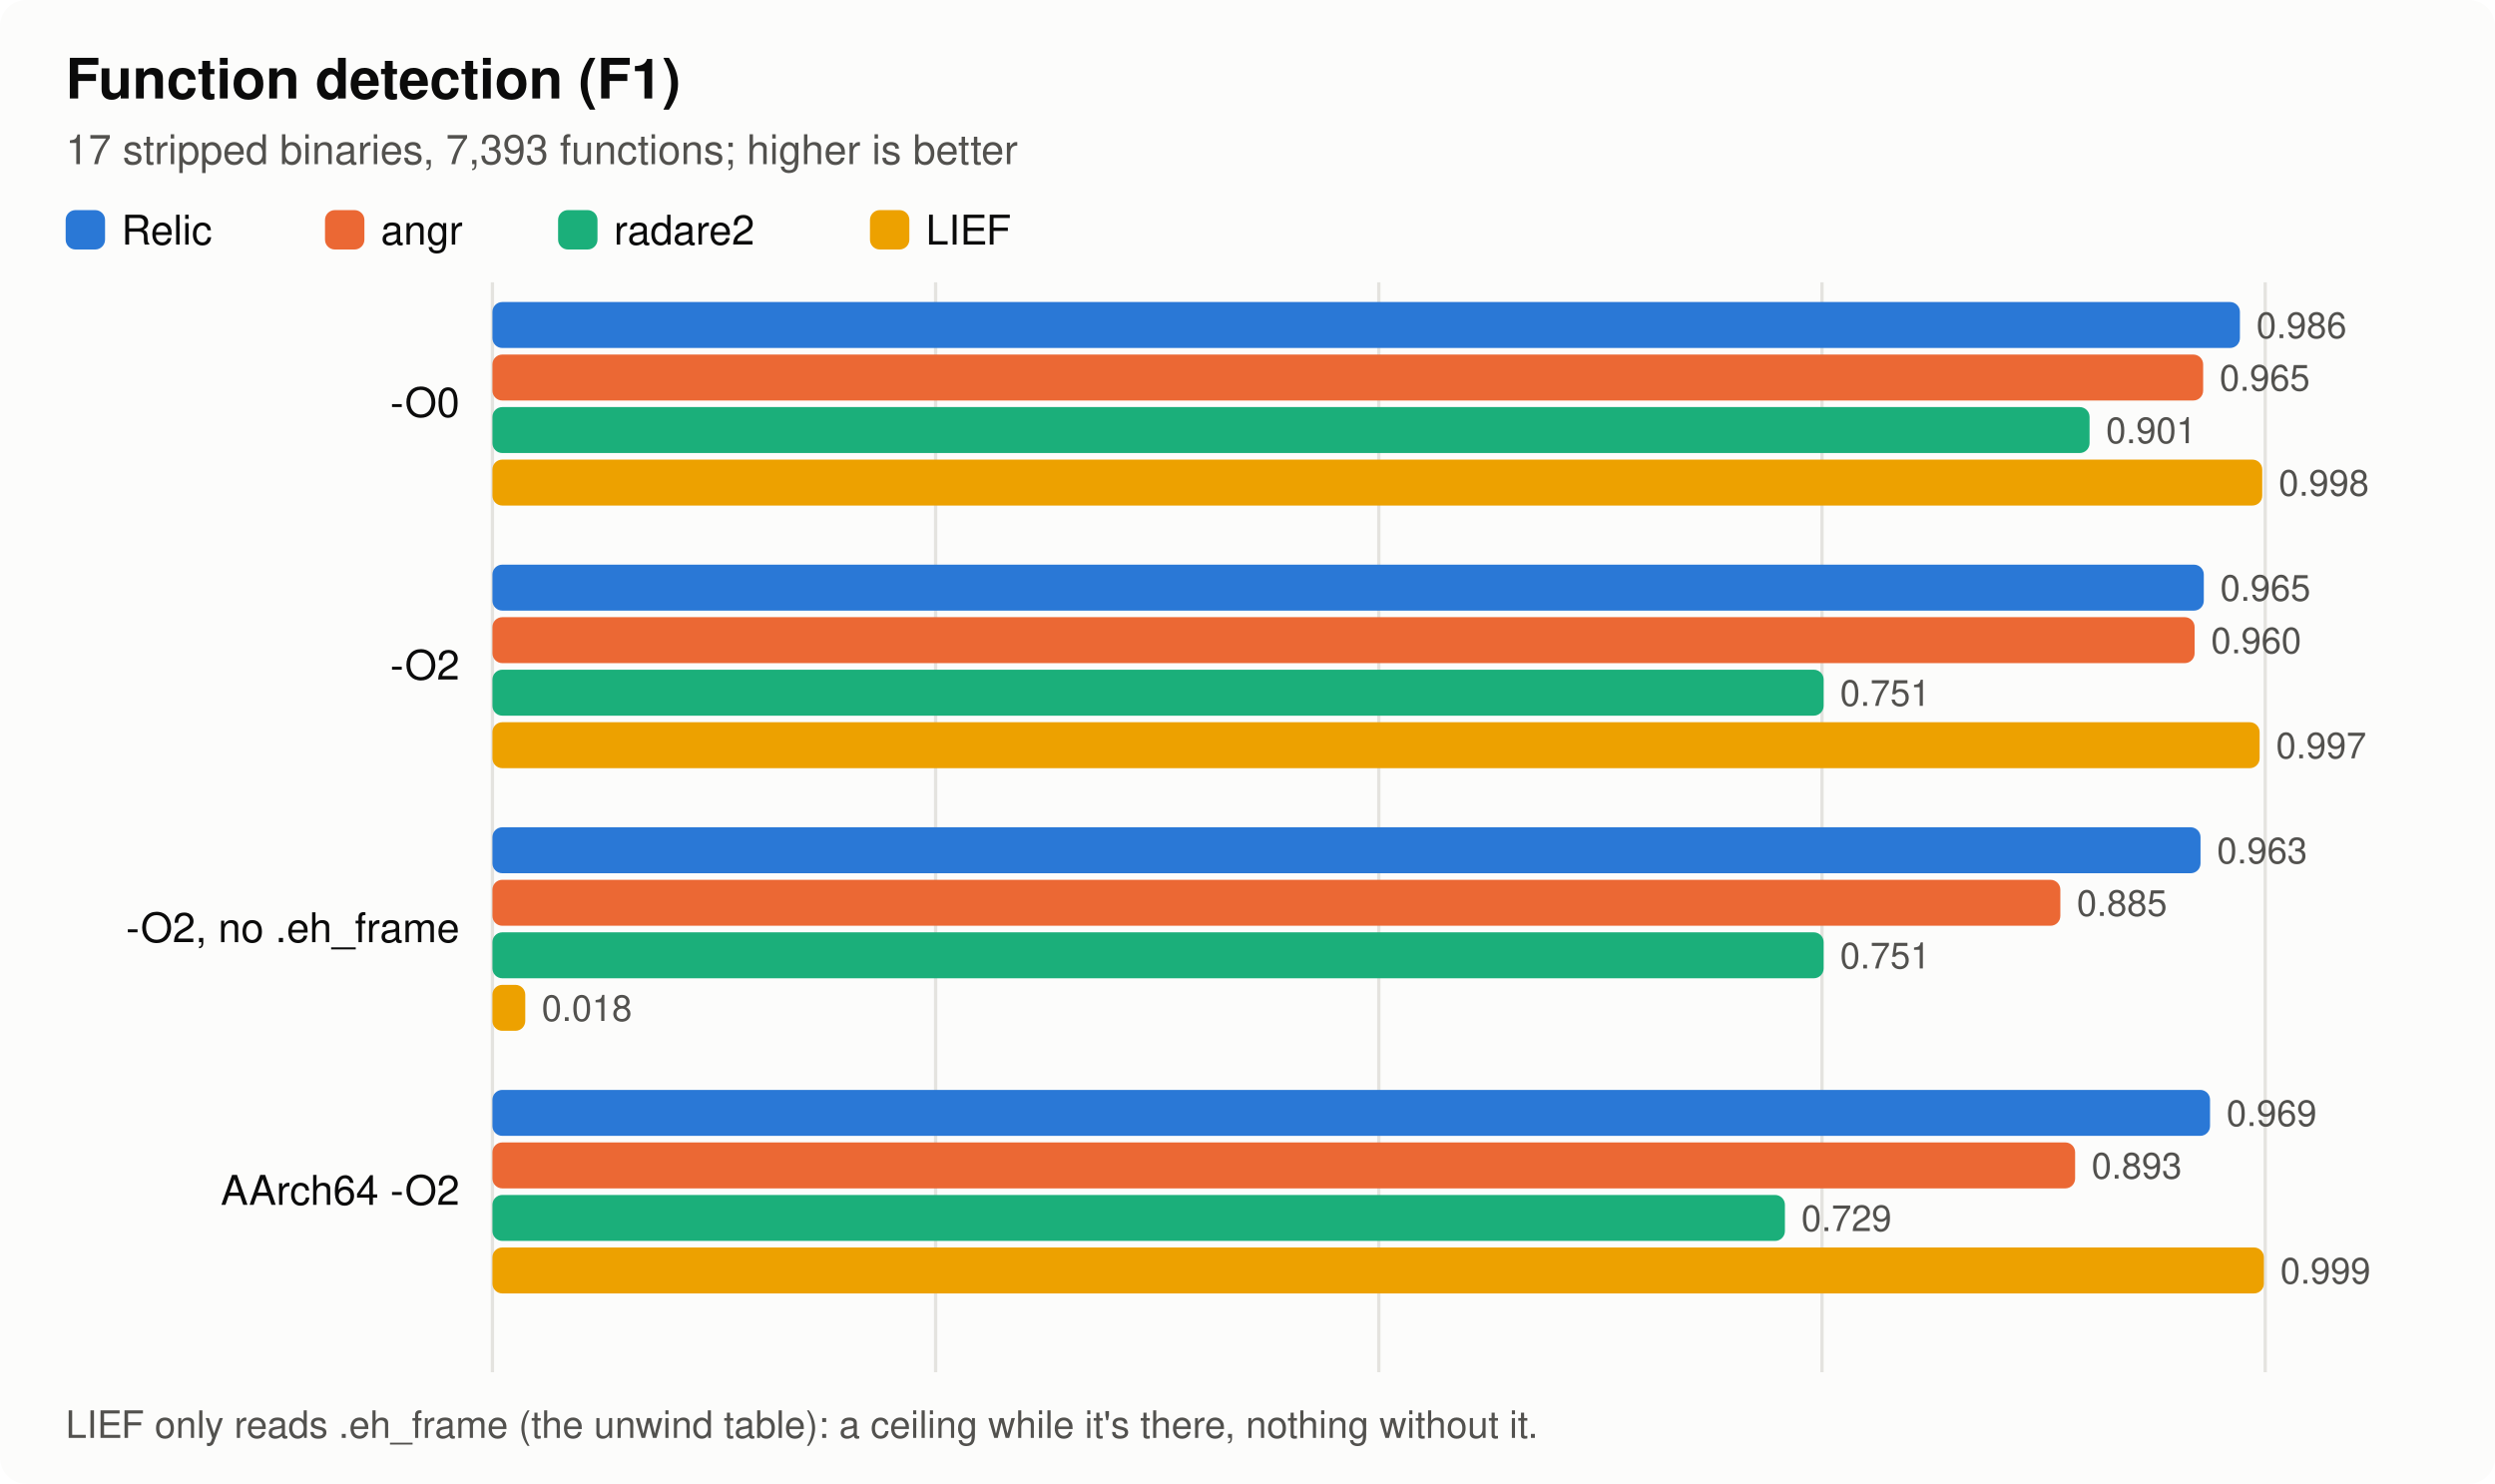
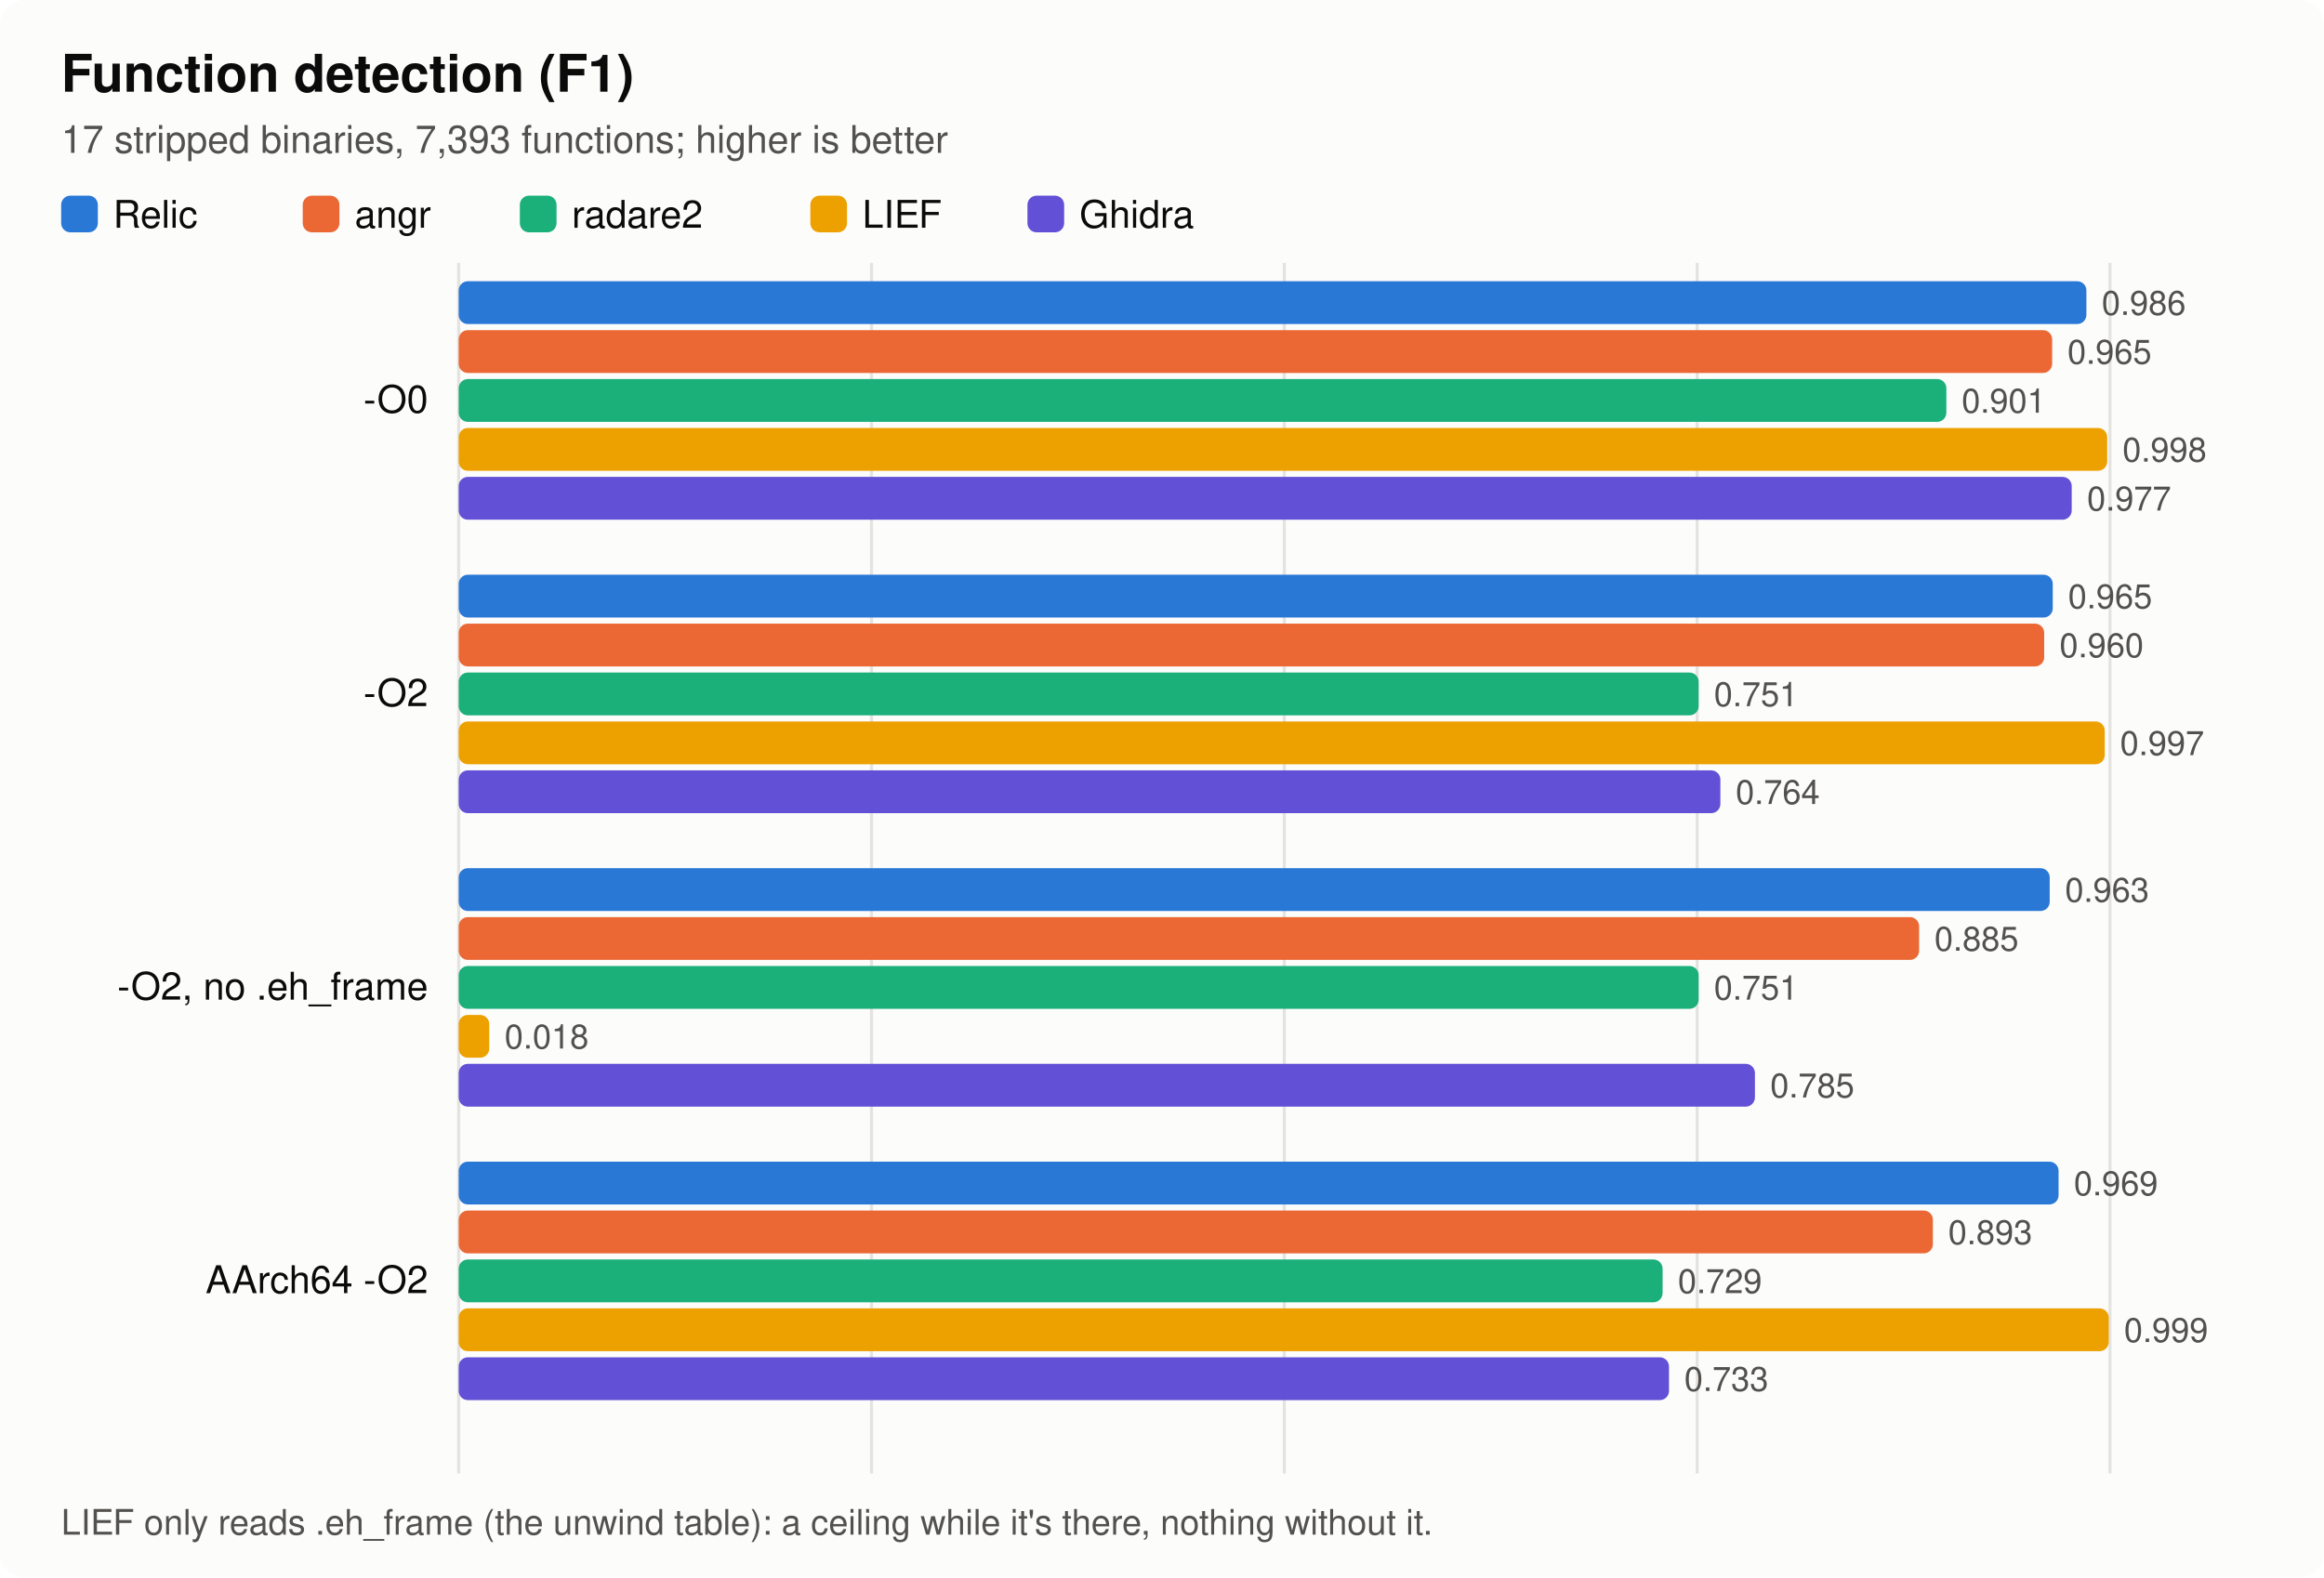
- <svg xmlns="http://www.w3.org/2000/svg" width="760" height="452" viewBox="0 0 760 452" font-family="-apple-system,BlinkMacSystemFont,'Segoe UI',Helvetica,Arial,sans-serif">
-   <rect width="760" height="452" rx="8" fill="#fcfcfb" />
+ <svg xmlns="http://www.w3.org/2000/svg" width="760" height="516" viewBox="0 0 760 516" font-family="-apple-system,BlinkMacSystemFont,'Segoe UI',Helvetica,Arial,sans-serif">
+   <rect width="760" height="516" rx="8" fill="#fcfcfb" />
  <text x="20" y="30" font-size="17" font-weight="600" fill="#0b0b0b">Function detection (F1)</text>
  <text x="20" y="50" font-size="12.5" fill="#52514e">17 stripped binaries, 7,393 functions; higher is better</text>
  <rect x="20" y="64" width="12" height="12" rx="3" fill="#2a78d6" />
  <text x="37" y="74.5" font-size="12.5" fill="#0b0b0b">Relic</text>
  <rect x="99" y="64" width="12" height="12" rx="3" fill="#eb6834" />
  <text x="116" y="74.5" font-size="12.5" fill="#0b0b0b">angr</text>
  <rect x="170" y="64" width="12" height="12" rx="3" fill="#1baf7a" />
  <text x="187" y="74.5" font-size="12.5" fill="#0b0b0b">radare2</text>
  <rect x="265" y="64" width="12" height="12" rx="3" fill="#eda100" />
  <text x="282" y="74.5" font-size="12.5" fill="#0b0b0b">LIEF</text>
-   <line x1="150.0" y1="86" x2="150.0" y2="418" stroke="#e4e3df" stroke-width="1" />
-   <line x1="285.0" y1="86" x2="285.0" y2="418" stroke="#e4e3df" stroke-width="1" />
-   <line x1="420.0" y1="86" x2="420.0" y2="418" stroke="#e4e3df" stroke-width="1" />
-   <line x1="555.0" y1="86" x2="555.0" y2="418" stroke="#e4e3df" stroke-width="1" />
-   <line x1="690.0" y1="86" x2="690.0" y2="418" stroke="#e4e3df" stroke-width="1" />
-   <text x="140" y="127.0" font-size="12.5" text-anchor="end" fill="#0b0b0b">-O0</text>
+   <rect x="336" y="64" width="12" height="12" rx="3" fill="#6250d6" />
+   <text x="353" y="74.5" font-size="12.5" fill="#0b0b0b">Ghidra</text>
+   <line x1="150.0" y1="86" x2="150.0" y2="482" stroke="#e4e3df" stroke-width="1" />
+   <line x1="285.0" y1="86" x2="285.0" y2="482" stroke="#e4e3df" stroke-width="1" />
+   <line x1="420.0" y1="86" x2="420.0" y2="482" stroke="#e4e3df" stroke-width="1" />
+   <line x1="555.0" y1="86" x2="555.0" y2="482" stroke="#e4e3df" stroke-width="1" />
+   <line x1="690.0" y1="86" x2="690.0" y2="482" stroke="#e4e3df" stroke-width="1" />
+   <text x="140" y="135.0" font-size="12.5" text-anchor="end" fill="#0b0b0b">-O0</text>
  <rect x="150" y="92" width="532.3" height="14" rx="3" fill="#2a78d6" />
  <text x="687.3" y="103" font-size="11" fill="#52514e">0.986</text>
  <rect x="150" y="108" width="521.1" height="14" rx="3" fill="#eb6834" />
  <text x="676.1" y="119" font-size="11" fill="#52514e">0.965</text>
  <rect x="150" y="124" width="486.5" height="14" rx="3" fill="#1baf7a" />
  <text x="641.5" y="135" font-size="11" fill="#52514e">0.901</text>
  <rect x="150" y="140" width="539.1" height="14" rx="3" fill="#eda100" />
  <text x="694.1" y="151" font-size="11" fill="#52514e">0.998</text>
-   <text x="140" y="207.0" font-size="12.5" text-anchor="end" fill="#0b0b0b">-O2</text>
-   <rect x="150" y="172" width="521.3" height="14" rx="3" fill="#2a78d6" />
-   <text x="676.3" y="183" font-size="11" fill="#52514e">0.965</text>
-   <rect x="150" y="188" width="518.5" height="14" rx="3" fill="#eb6834" />
-   <text x="673.5" y="199" font-size="11" fill="#52514e">0.960</text>
-   <rect x="150" y="204" width="405.5" height="14" rx="3" fill="#1baf7a" />
-   <text x="560.5" y="215" font-size="11" fill="#52514e">0.751</text>
-   <rect x="150" y="220" width="538.3" height="14" rx="3" fill="#eda100" />
-   <text x="693.3" y="231" font-size="11" fill="#52514e">0.997</text>
-   <text x="140" y="287.0" font-size="12.5" text-anchor="end" fill="#0b0b0b">-O2, no .eh_frame</text>
-   <rect x="150" y="252" width="520.3" height="14" rx="3" fill="#2a78d6" />
-   <text x="675.3" y="263" font-size="11" fill="#52514e">0.963</text>
-   <rect x="150" y="268" width="477.6" height="14" rx="3" fill="#eb6834" />
-   <text x="632.6" y="279" font-size="11" fill="#52514e">0.885</text>
-   <rect x="150" y="284" width="405.5" height="14" rx="3" fill="#1baf7a" />
-   <text x="560.5" y="295" font-size="11" fill="#52514e">0.751</text>
-   <rect x="150" y="300" width="10.0" height="14" rx="3" fill="#eda100" />
-   <text x="165.0" y="311" font-size="11" fill="#52514e">0.018</text>
-   <text x="140" y="367.0" font-size="12.5" text-anchor="end" fill="#0b0b0b">AArch64 -O2</text>
-   <rect x="150" y="332" width="523.2" height="14" rx="3" fill="#2a78d6" />
-   <text x="678.2" y="343" font-size="11" fill="#52514e">0.969</text>
-   <rect x="150" y="348" width="482.1" height="14" rx="3" fill="#eb6834" />
-   <text x="637.1" y="359" font-size="11" fill="#52514e">0.893</text>
-   <rect x="150" y="364" width="393.7" height="14" rx="3" fill="#1baf7a" />
-   <text x="548.7" y="375" font-size="11" fill="#52514e">0.729</text>
-   <rect x="150" y="380" width="539.6" height="14" rx="3" fill="#eda100" />
-   <text x="694.6" y="391" font-size="11" fill="#52514e">0.999</text>
-   <text x="20" y="438" font-size="11.5" fill="#52514e">LIEF only reads .eh_frame (the unwind table): a ceiling while it's there, nothing without it.</text>
+   <rect x="150" y="156" width="527.5" height="14" rx="3" fill="#6250d6" />
+   <text x="682.5" y="167" font-size="11" fill="#52514e">0.977</text>
+   <text x="140" y="231.0" font-size="12.5" text-anchor="end" fill="#0b0b0b">-O2</text>
+   <rect x="150" y="188" width="521.3" height="14" rx="3" fill="#2a78d6" />
+   <text x="676.3" y="199" font-size="11" fill="#52514e">0.965</text>
+   <rect x="150" y="204" width="518.5" height="14" rx="3" fill="#eb6834" />
+   <text x="673.5" y="215" font-size="11" fill="#52514e">0.960</text>
+   <rect x="150" y="220" width="405.5" height="14" rx="3" fill="#1baf7a" />
+   <text x="560.5" y="231" font-size="11" fill="#52514e">0.751</text>
+   <rect x="150" y="236" width="538.3" height="14" rx="3" fill="#eda100" />
+   <text x="693.3" y="247" font-size="11" fill="#52514e">0.997</text>
+   <rect x="150" y="252" width="412.6" height="14" rx="3" fill="#6250d6" />
+   <text x="567.6" y="263" font-size="11" fill="#52514e">0.764</text>
+   <text x="140" y="327.0" font-size="12.5" text-anchor="end" fill="#0b0b0b">-O2, no .eh_frame</text>
+   <rect x="150" y="284" width="520.3" height="14" rx="3" fill="#2a78d6" />
+   <text x="675.3" y="295" font-size="11" fill="#52514e">0.963</text>
+   <rect x="150" y="300" width="477.6" height="14" rx="3" fill="#eb6834" />
+   <text x="632.6" y="311" font-size="11" fill="#52514e">0.885</text>
+   <rect x="150" y="316" width="405.5" height="14" rx="3" fill="#1baf7a" />
+   <text x="560.5" y="327" font-size="11" fill="#52514e">0.751</text>
+   <rect x="150" y="332" width="10.0" height="14" rx="3" fill="#eda100" />
+   <text x="165.0" y="343" font-size="11" fill="#52514e">0.018</text>
+   <rect x="150" y="348" width="423.9" height="14" rx="3" fill="#6250d6" />
+   <text x="578.9" y="359" font-size="11" fill="#52514e">0.785</text>
+   <text x="140" y="423.0" font-size="12.5" text-anchor="end" fill="#0b0b0b">AArch64 -O2</text>
+   <rect x="150" y="380" width="523.2" height="14" rx="3" fill="#2a78d6" />
+   <text x="678.2" y="391" font-size="11" fill="#52514e">0.969</text>
+   <rect x="150" y="396" width="482.1" height="14" rx="3" fill="#eb6834" />
+   <text x="637.1" y="407" font-size="11" fill="#52514e">0.893</text>
+   <rect x="150" y="412" width="393.7" height="14" rx="3" fill="#1baf7a" />
+   <text x="548.7" y="423" font-size="11" fill="#52514e">0.729</text>
+   <rect x="150" y="428" width="539.6" height="14" rx="3" fill="#eda100" />
+   <text x="694.6" y="439" font-size="11" fill="#52514e">0.999</text>
+   <rect x="150" y="444" width="395.8" height="14" rx="3" fill="#6250d6" />
+   <text x="550.8" y="455" font-size="11" fill="#52514e">0.733</text>
+   <text x="20" y="502" font-size="11.5" fill="#52514e">LIEF only reads .eh_frame (the unwind table): a ceiling while it's there, nothing without it.</text>
</svg>
